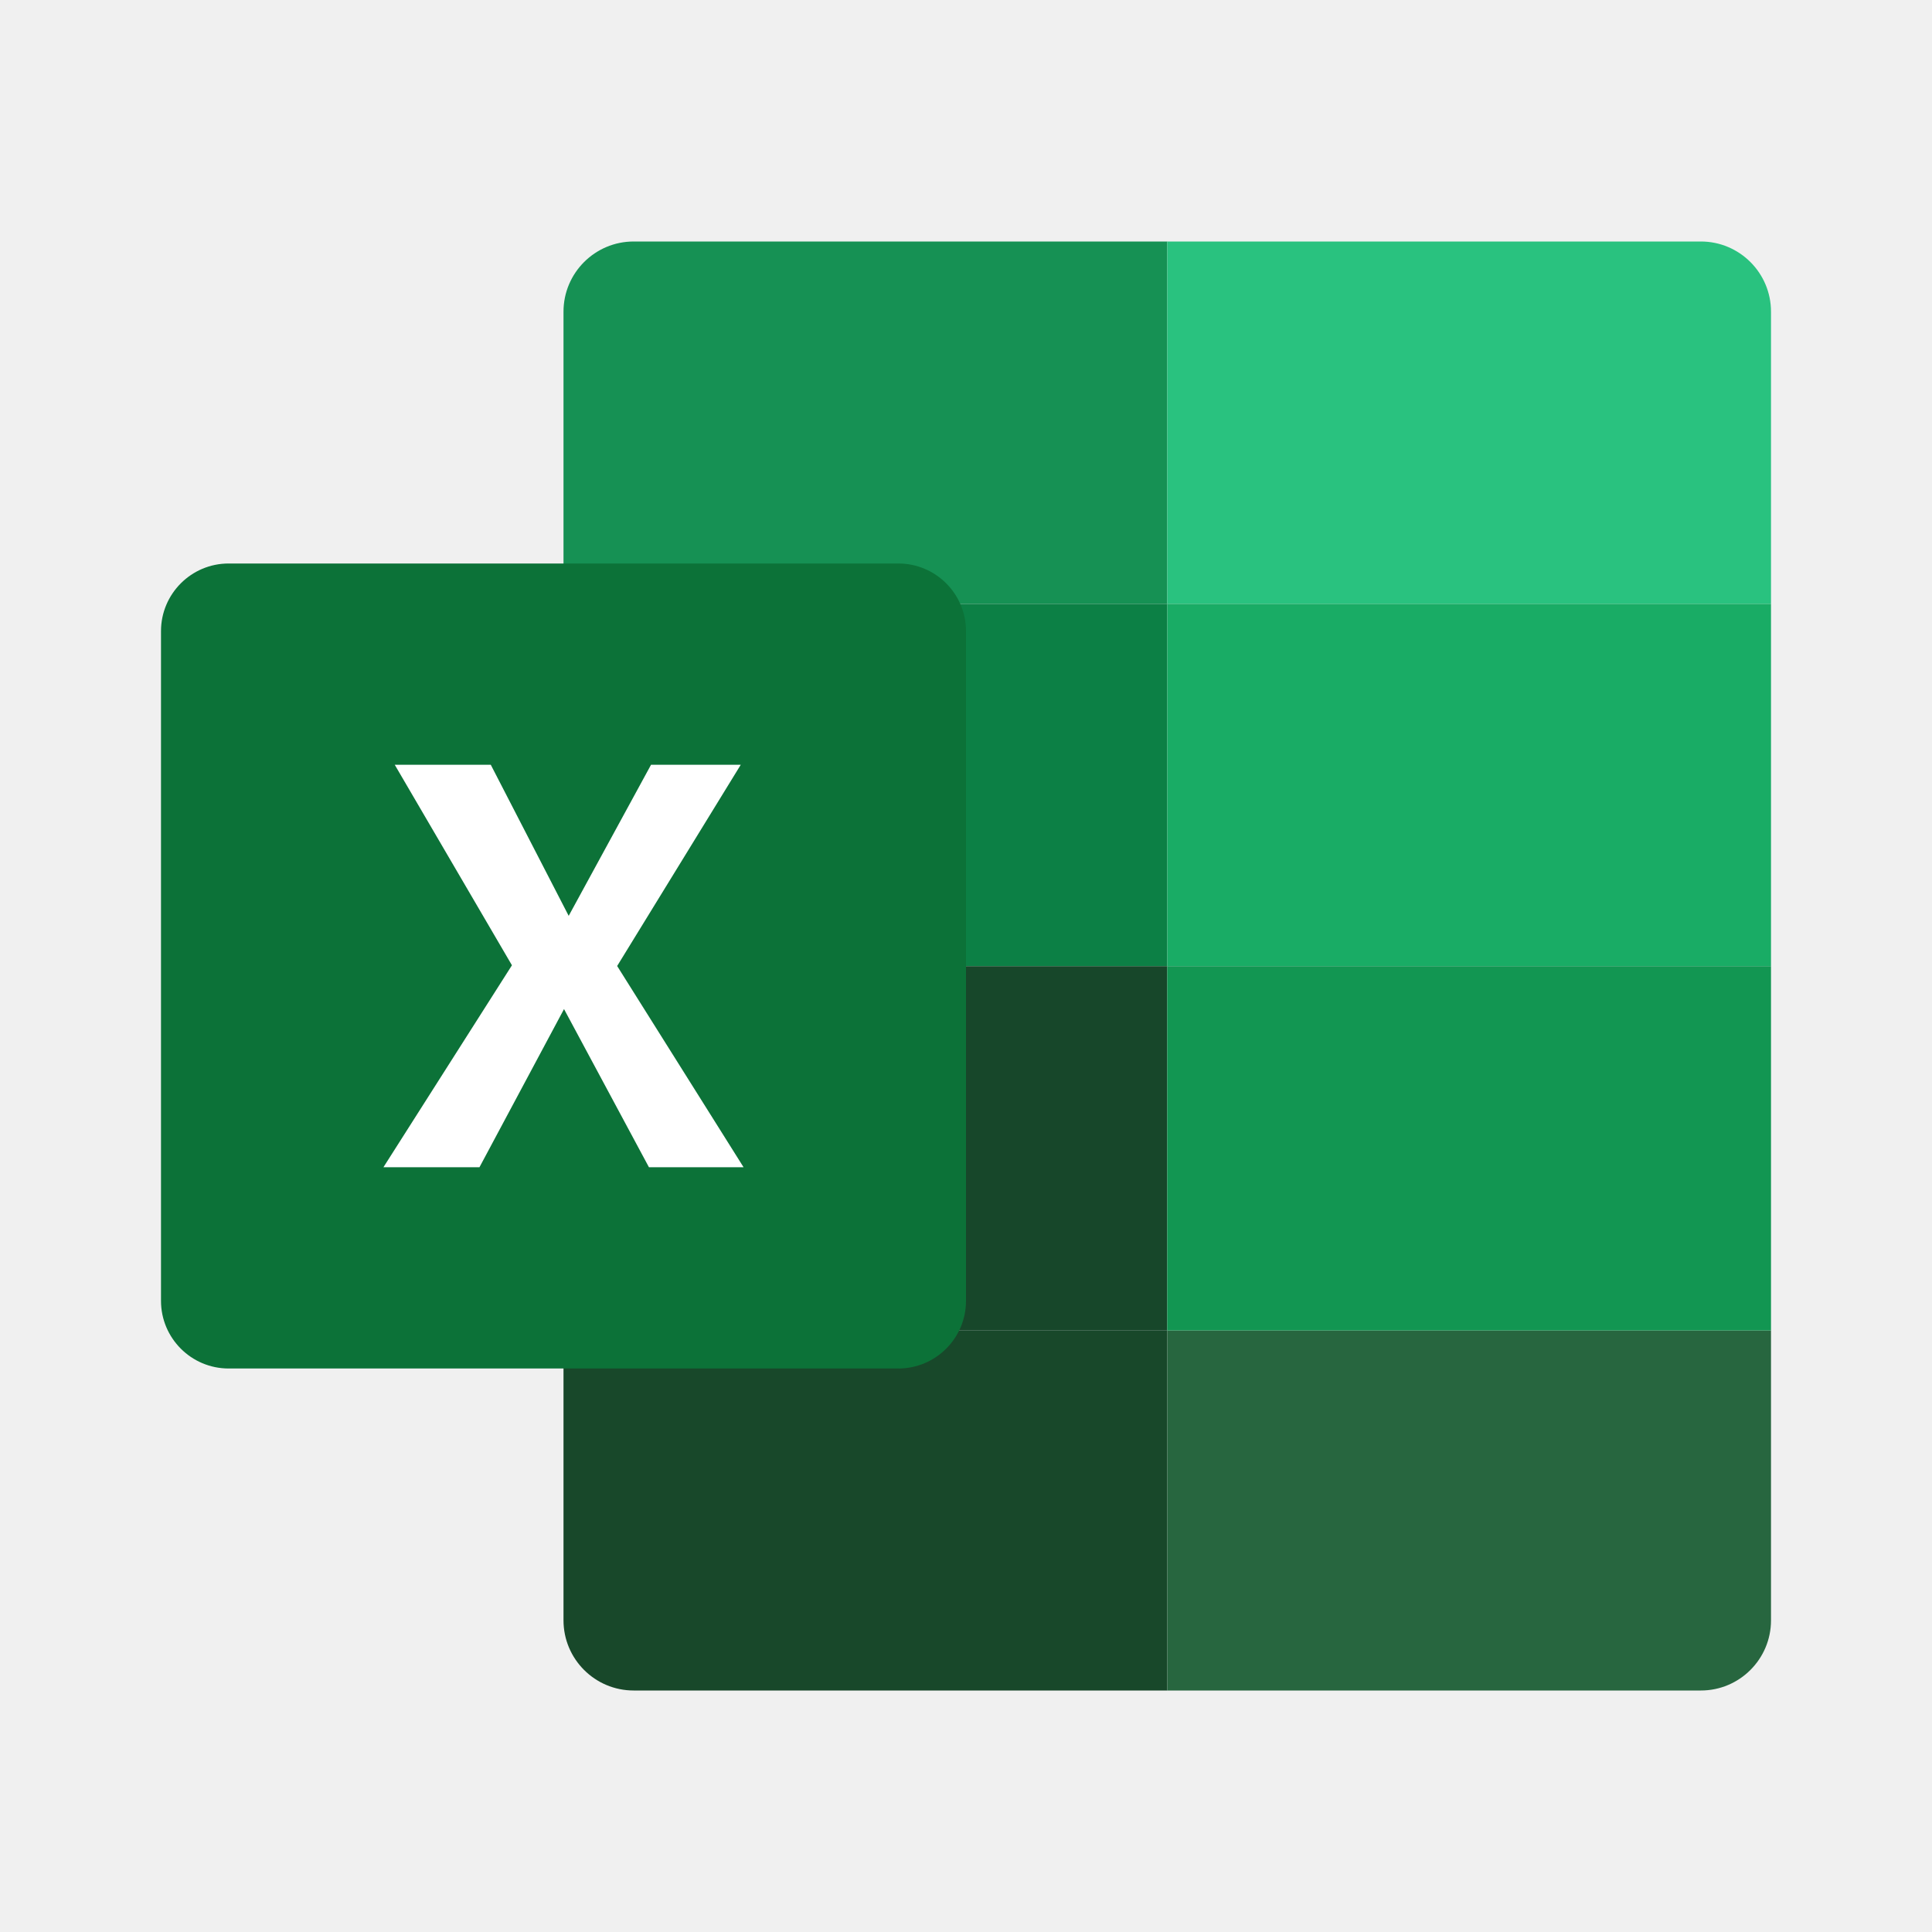
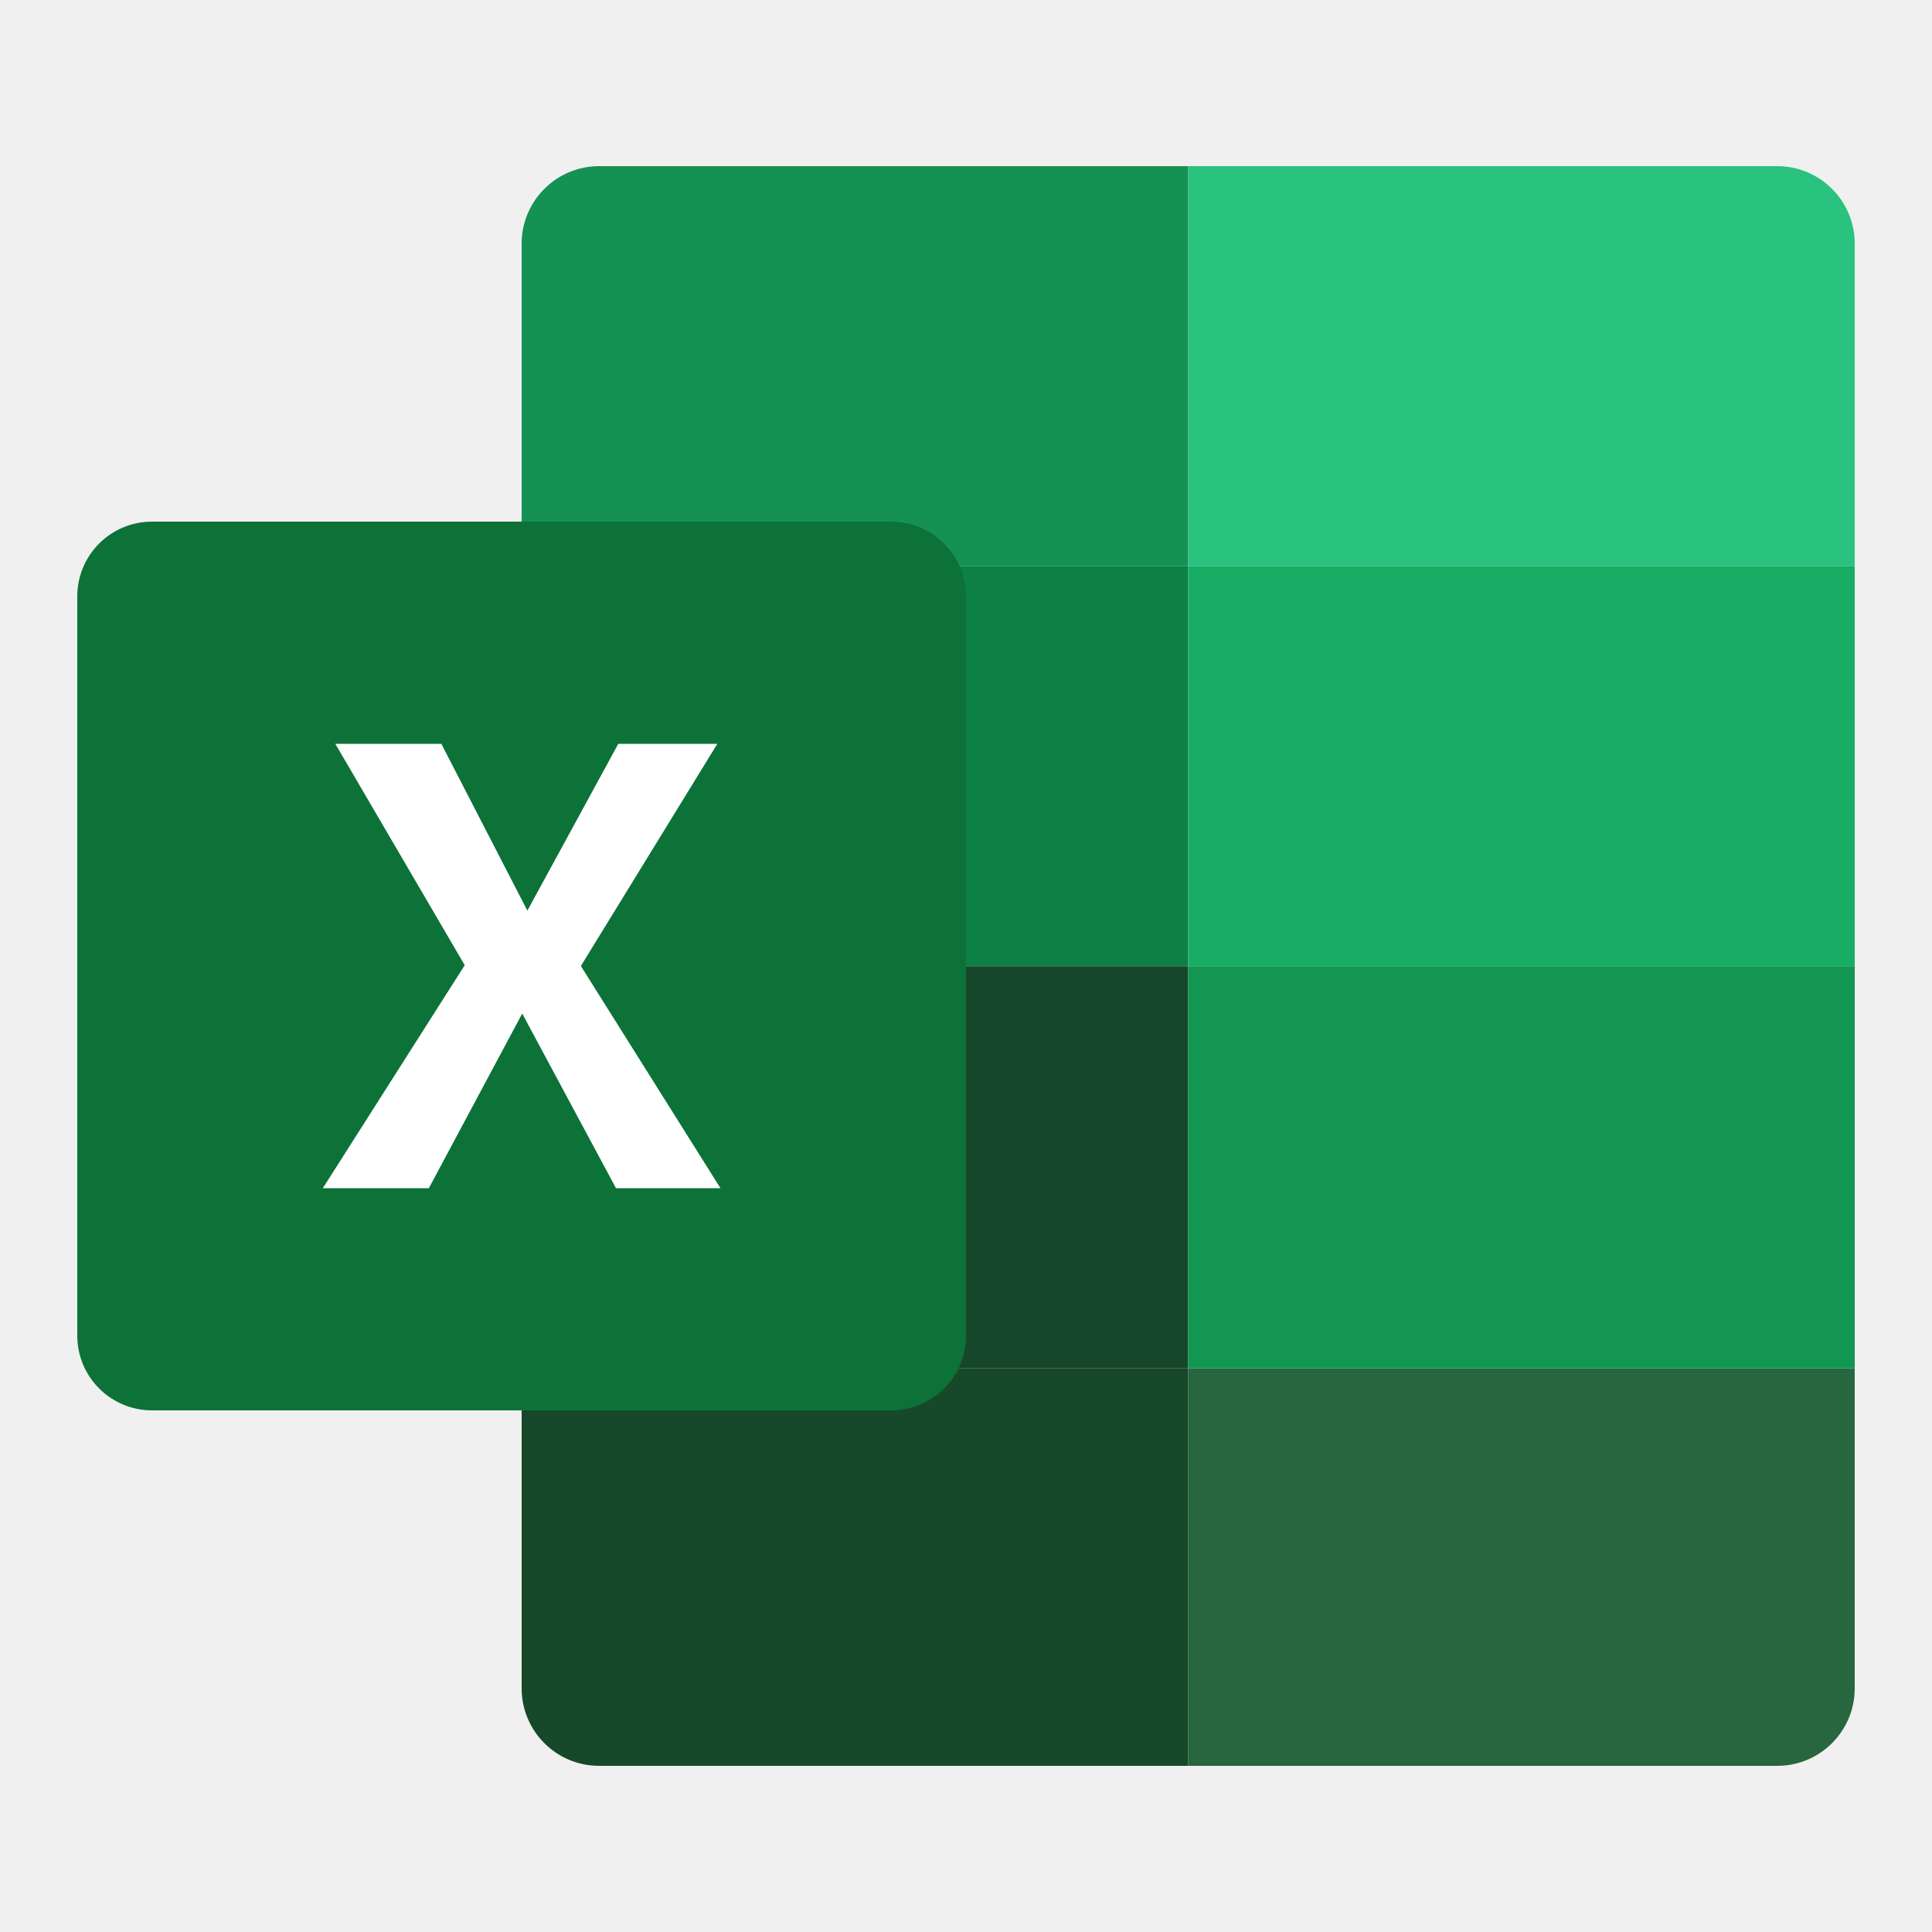
- <svg xmlns="http://www.w3.org/2000/svg" viewBox="0 0 48 48" width="48px" height="48px">
-   <path fill="#169154" d="M29,6H15.744C14.781,6,14,6.781,14,7.744v7.259h15V6z" />
-   <path fill="#18482a" d="M14,33.054v7.202C14,41.219,14.781,42,15.743,42H29v-8.946H14z" />
-   <path fill="#0c8045" d="M14 15.003H29V24.005H14z" />
-   <path fill="#17472a" d="M14 24.005H29V33.055H14z" />
-   <g>
-     <path fill="#29c27f" d="M42.256,6H29v9.003h15V7.744C44,6.781,43.219,6,42.256,6z" />
-     <path fill="#27663f" d="M29,33.054V42h13.257C43.219,42,44,41.219,44,40.257v-7.202H29z" />
-     <path fill="#19ac65" d="M29 15.003H44V24.005H29z" />
-     <path fill="#129652" d="M29 24.005H44V33.055H29z" />
+ <svg xmlns="http://www.w3.org/2000/svg" version="1.1" width="60" height="60" viewBox="0 0 60 60" xml:space="preserve">
+   <defs>
+ </defs>
+   <g transform="matrix(1 0 0 1 30 30)" id="f273f2a2-b98d-476f-9923-8d4613c3284a">
+     <rect style="stroke: none; stroke-width: 1; stroke-dasharray: none; stroke-linecap: butt; stroke-dashoffset: 0; stroke-linejoin: miter; stroke-miterlimit: 4; fill: rgb(255,255,255); fill-rule: nonzero; opacity: 1; visibility: hidden;" vector-effect="non-scaling-stroke" x="-30" y="-30" rx="0" ry="0" width="60" height="60" />
  </g>
-   <path fill="#0c7238" d="M22.319,34H5.681C4.753,34,4,33.247,4,32.319V15.681C4,14.753,4.753,14,5.681,14h16.638 C23.247,14,24,14.753,24,15.681v16.638C24,33.247,23.247,34,22.319,34z" />
-   <path fill="#fff" d="M9.807 19L12.193 19 14.129 22.754 16.175 19 18.404 19 15.333 24 18.474 29 16.123 29 14.013 25.07 11.912 29 9.526 29 12.719 23.982z" />
+   <g transform="matrix(Infinity NaN NaN Infinity 0 0)" id="f546b245-d070-47ef-b8b5-5ab55064a65a">
+ </g>
+   <g transform="matrix(1.38 0 0 1.38 30 30)">
+     <g style="" vector-effect="non-scaling-stroke">
+       <g transform="matrix(1 0 0 1 -2.5 -13.5)">
+         <path style="stroke: none; stroke-width: 1; stroke-dasharray: none; stroke-linecap: butt; stroke-dashoffset: 0; stroke-linejoin: miter; stroke-miterlimit: 4; fill: rgb(22,145,84); fill-rule: nonzero; opacity: 1;" vector-effect="non-scaling-stroke" transform=" translate(-21.5, -10.5)" d="M 29 6 L 15.744 6 C 14.781 6 14 6.781 14 7.744 L 14 15.003 L 29 15.003 L 29 6 z" stroke-linecap="round" />
+       </g>
+       <g transform="matrix(1 0 0 1 -2.5 13.53)">
+         <path style="stroke: none; stroke-width: 1; stroke-dasharray: none; stroke-linecap: butt; stroke-dashoffset: 0; stroke-linejoin: miter; stroke-miterlimit: 4; fill: rgb(24,72,42); fill-rule: nonzero; opacity: 1;" vector-effect="non-scaling-stroke" transform=" translate(-21.5, -37.53)" d="M 14 33.054 L 14 40.256 C 14 41.219 14.781 42 15.743 42 L 29 42 L 29 33.054 L 14 33.054 z" stroke-linecap="round" />
+       </g>
+       <g transform="matrix(1 0 0 1 -2.5 -4.5)">
+         <path style="stroke: none; stroke-width: 1; stroke-dasharray: none; stroke-linecap: butt; stroke-dashoffset: 0; stroke-linejoin: miter; stroke-miterlimit: 4; fill: rgb(12,128,69); fill-rule: nonzero; opacity: 1;" vector-effect="non-scaling-stroke" transform=" translate(-21.5, -19.5)" d="M 14 15.003 L 29 15.003 L 29 24.005 L 14 24.005 z" stroke-linecap="round" />
+       </g>
+       <g transform="matrix(1 0 0 1 -2.5 4.53)">
+         <path style="stroke: none; stroke-width: 1; stroke-dasharray: none; stroke-linecap: butt; stroke-dashoffset: 0; stroke-linejoin: miter; stroke-miterlimit: 4; fill: rgb(23,71,42); fill-rule: nonzero; opacity: 1;" vector-effect="non-scaling-stroke" transform=" translate(-21.5, -28.53)" d="M 14 24.005 L 29 24.005 L 29 33.055 L 14 33.055 z" stroke-linecap="round" />
+       </g>
+       <g transform="matrix(1 0 0 1 12.5 -13.5)">
+         <path style="stroke: none; stroke-width: 1; stroke-dasharray: none; stroke-linecap: butt; stroke-dashoffset: 0; stroke-linejoin: miter; stroke-miterlimit: 4; fill: rgb(41,194,127); fill-rule: nonzero; opacity: 1;" vector-effect="non-scaling-stroke" transform=" translate(-36.5, -10.5)" d="M 42.256 6 L 29 6 L 29 15.003 L 44 15.003 L 44 7.744 C 44 6.781 43.219 6 42.256 6 z" stroke-linecap="round" />
+       </g>
+       <g transform="matrix(1 0 0 1 12.5 13.53)">
+         <path style="stroke: none; stroke-width: 1; stroke-dasharray: none; stroke-linecap: butt; stroke-dashoffset: 0; stroke-linejoin: miter; stroke-miterlimit: 4; fill: rgb(39,102,63); fill-rule: nonzero; opacity: 1;" vector-effect="non-scaling-stroke" transform=" translate(-36.5, -37.53)" d="M 29 33.054 L 29 42 L 42.257 42 C 43.219 42 44 41.219 44 40.257 L 44 33.055 L 29 33.055 z" stroke-linecap="round" />
+       </g>
+       <g transform="matrix(1 0 0 1 12.5 -4.5)">
+         <path style="stroke: none; stroke-width: 1; stroke-dasharray: none; stroke-linecap: butt; stroke-dashoffset: 0; stroke-linejoin: miter; stroke-miterlimit: 4; fill: rgb(25,172,101); fill-rule: nonzero; opacity: 1;" vector-effect="non-scaling-stroke" transform=" translate(-36.5, -19.5)" d="M 29 15.003 L 44 15.003 L 44 24.005 L 29 24.005 z" stroke-linecap="round" />
+       </g>
+       <g transform="matrix(1 0 0 1 12.5 4.53)">
+         <path style="stroke: none; stroke-width: 1; stroke-dasharray: none; stroke-linecap: butt; stroke-dashoffset: 0; stroke-linejoin: miter; stroke-miterlimit: 4; fill: rgb(18,150,82); fill-rule: nonzero; opacity: 1;" vector-effect="non-scaling-stroke" transform=" translate(-36.5, -28.53)" d="M 29 24.005 L 44 24.005 L 44 33.055 L 29 33.055 z" stroke-linecap="round" />
+       </g>
+       <g transform="matrix(1 0 0 1 -10 0)">
+         <path style="stroke: none; stroke-width: 1; stroke-dasharray: none; stroke-linecap: butt; stroke-dashoffset: 0; stroke-linejoin: miter; stroke-miterlimit: 4; fill: rgb(12,114,56); fill-rule: nonzero; opacity: 1;" vector-effect="non-scaling-stroke" transform=" translate(-14, -24)" d="M 22.319 34 L 5.681 34 C 4.753 34 4 33.247 4 32.319 L 4 15.681 C 4 14.753 4.753 14 5.681 14 L 22.319 14 C 23.247 14 24 14.753 24 15.681 L 24 32.319 C 24 33.247 23.247 34 22.319 34 z" stroke-linecap="round" />
+       </g>
+       <g transform="matrix(1 0 0 1 -10 0)">
+         <path style="stroke: none; stroke-width: 1; stroke-dasharray: none; stroke-linecap: butt; stroke-dashoffset: 0; stroke-linejoin: miter; stroke-miterlimit: 4; fill: rgb(255,255,255); fill-rule: nonzero; opacity: 1;" vector-effect="non-scaling-stroke" transform=" translate(-14, -24)" d="M 9.807 19 L 12.193 19 L 14.129 22.754 L 16.175 19 L 18.404 19 L 15.333 24 L 18.474 29 L 16.123 29 L 14.013 25.07 L 11.912 29 L 9.526 29 L 12.719 23.982 z" stroke-linecap="round" />
+       </g>
+     </g>
+   </g>
</svg>
